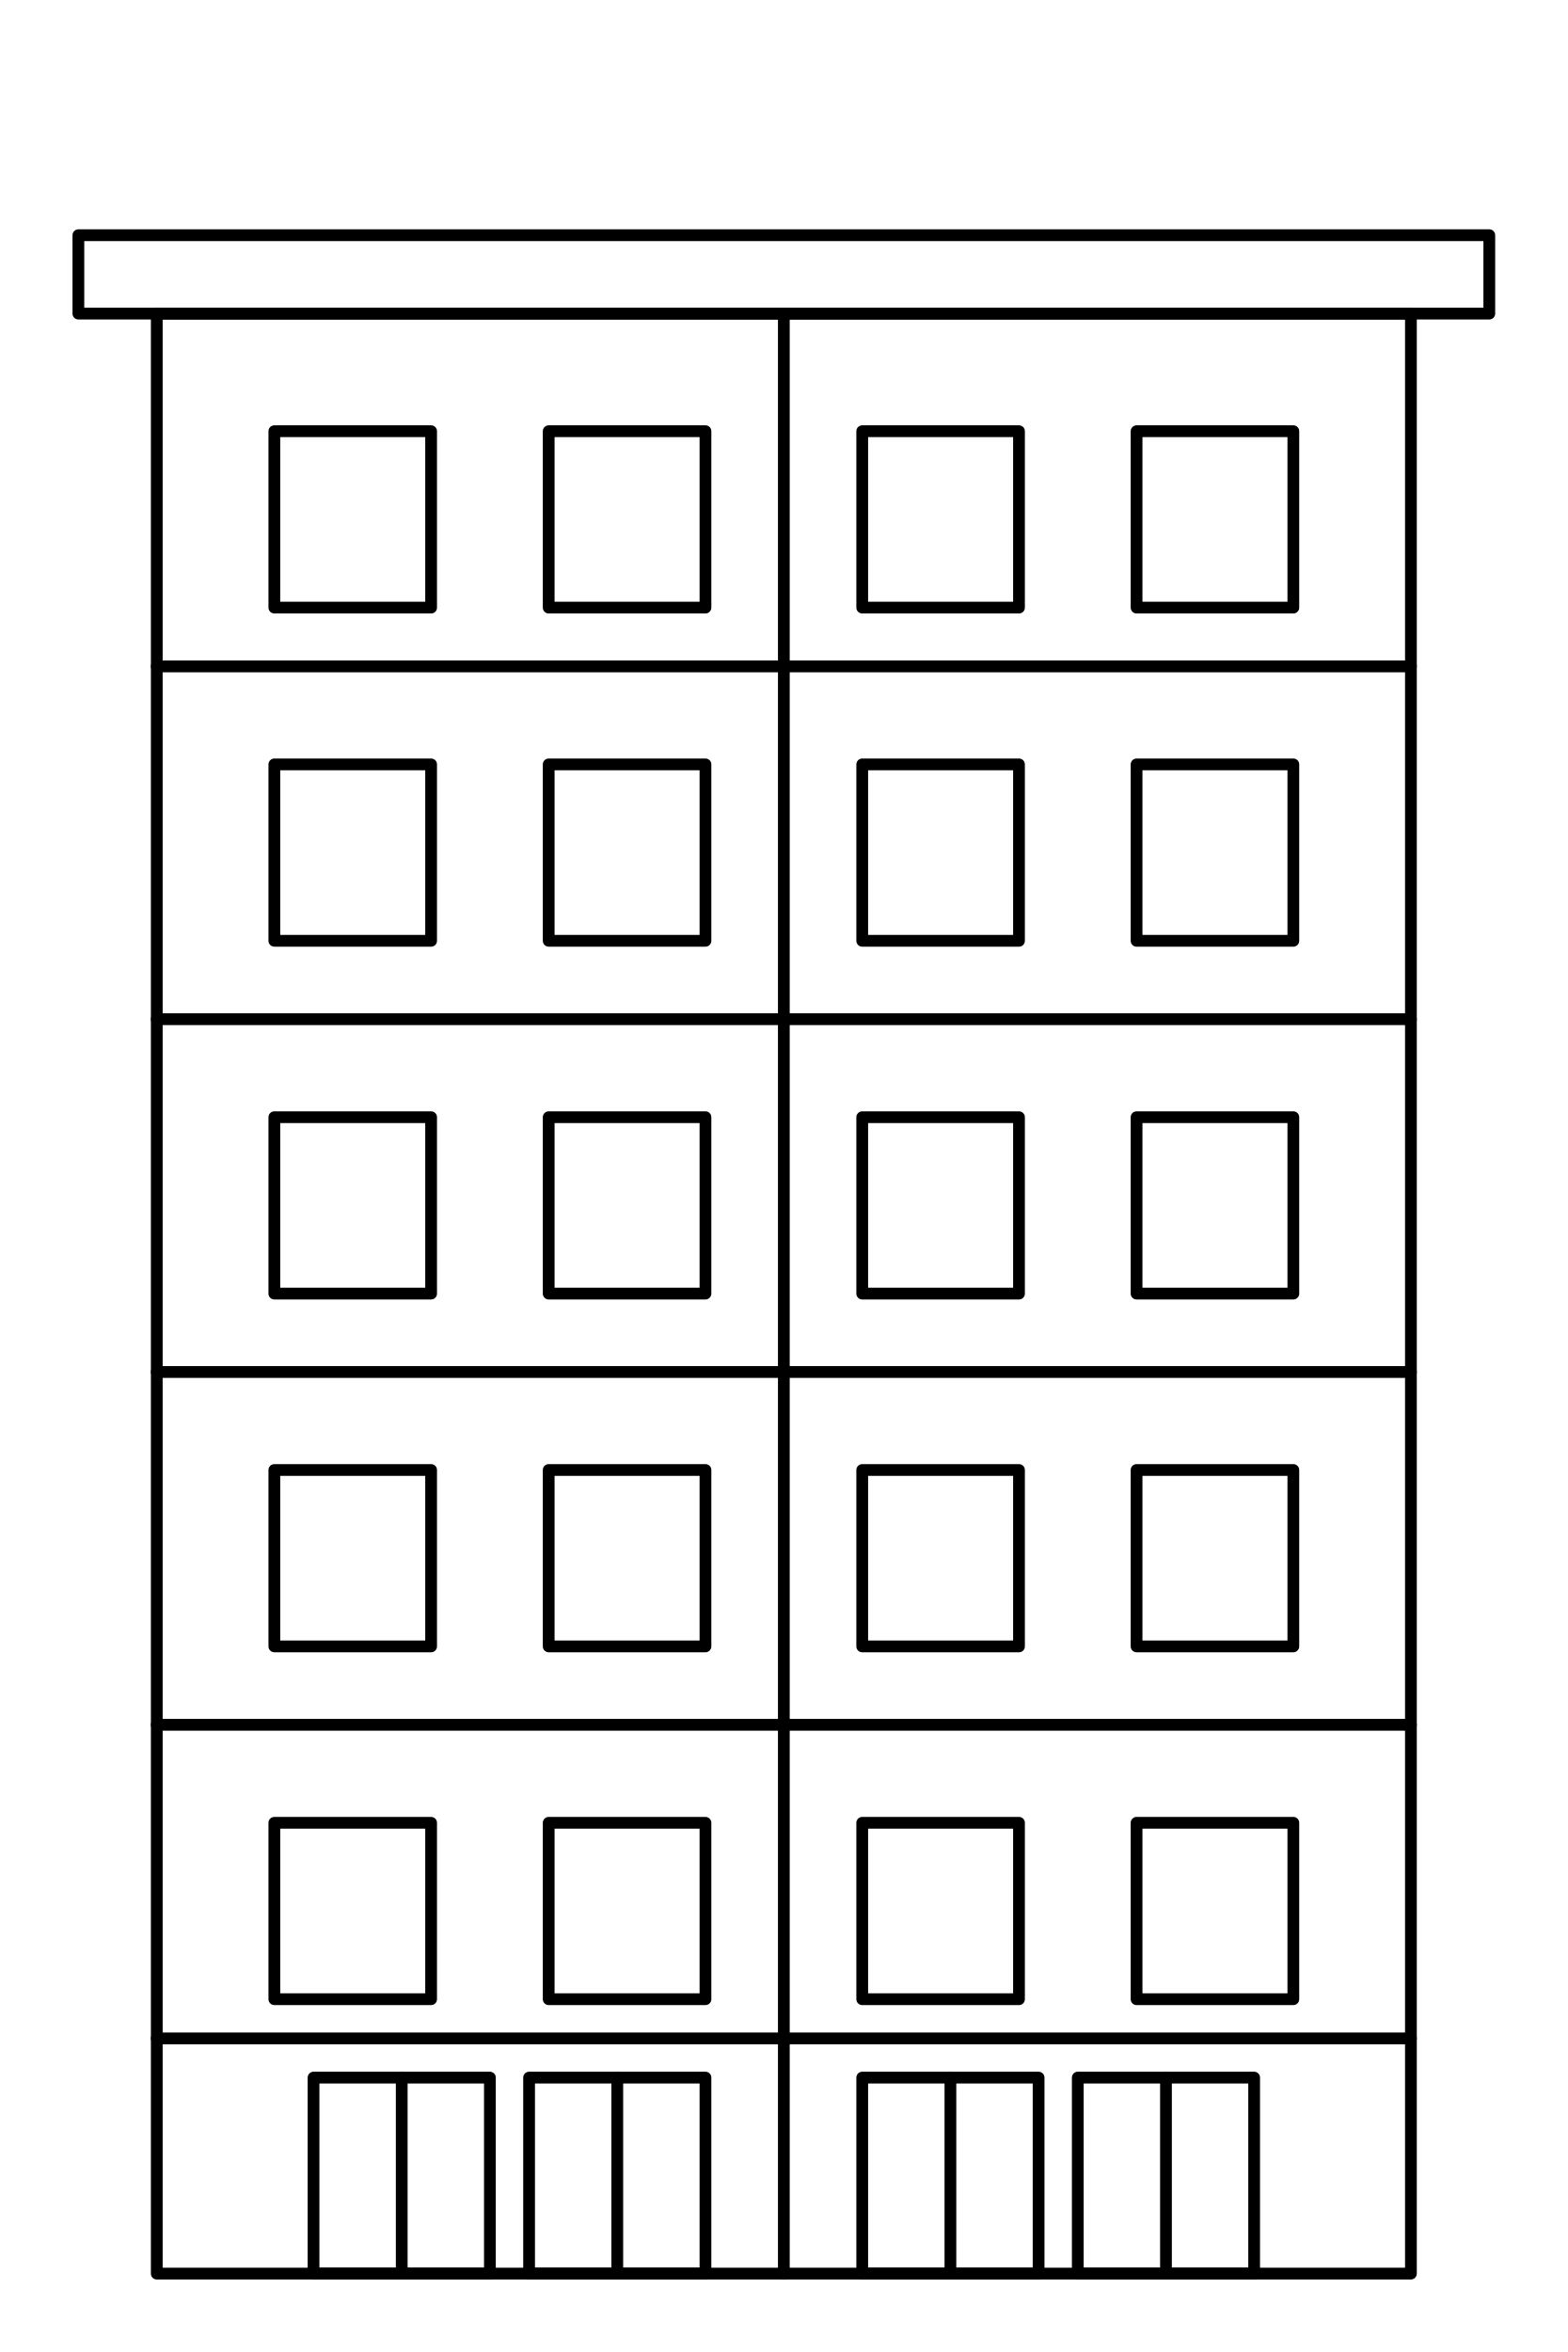
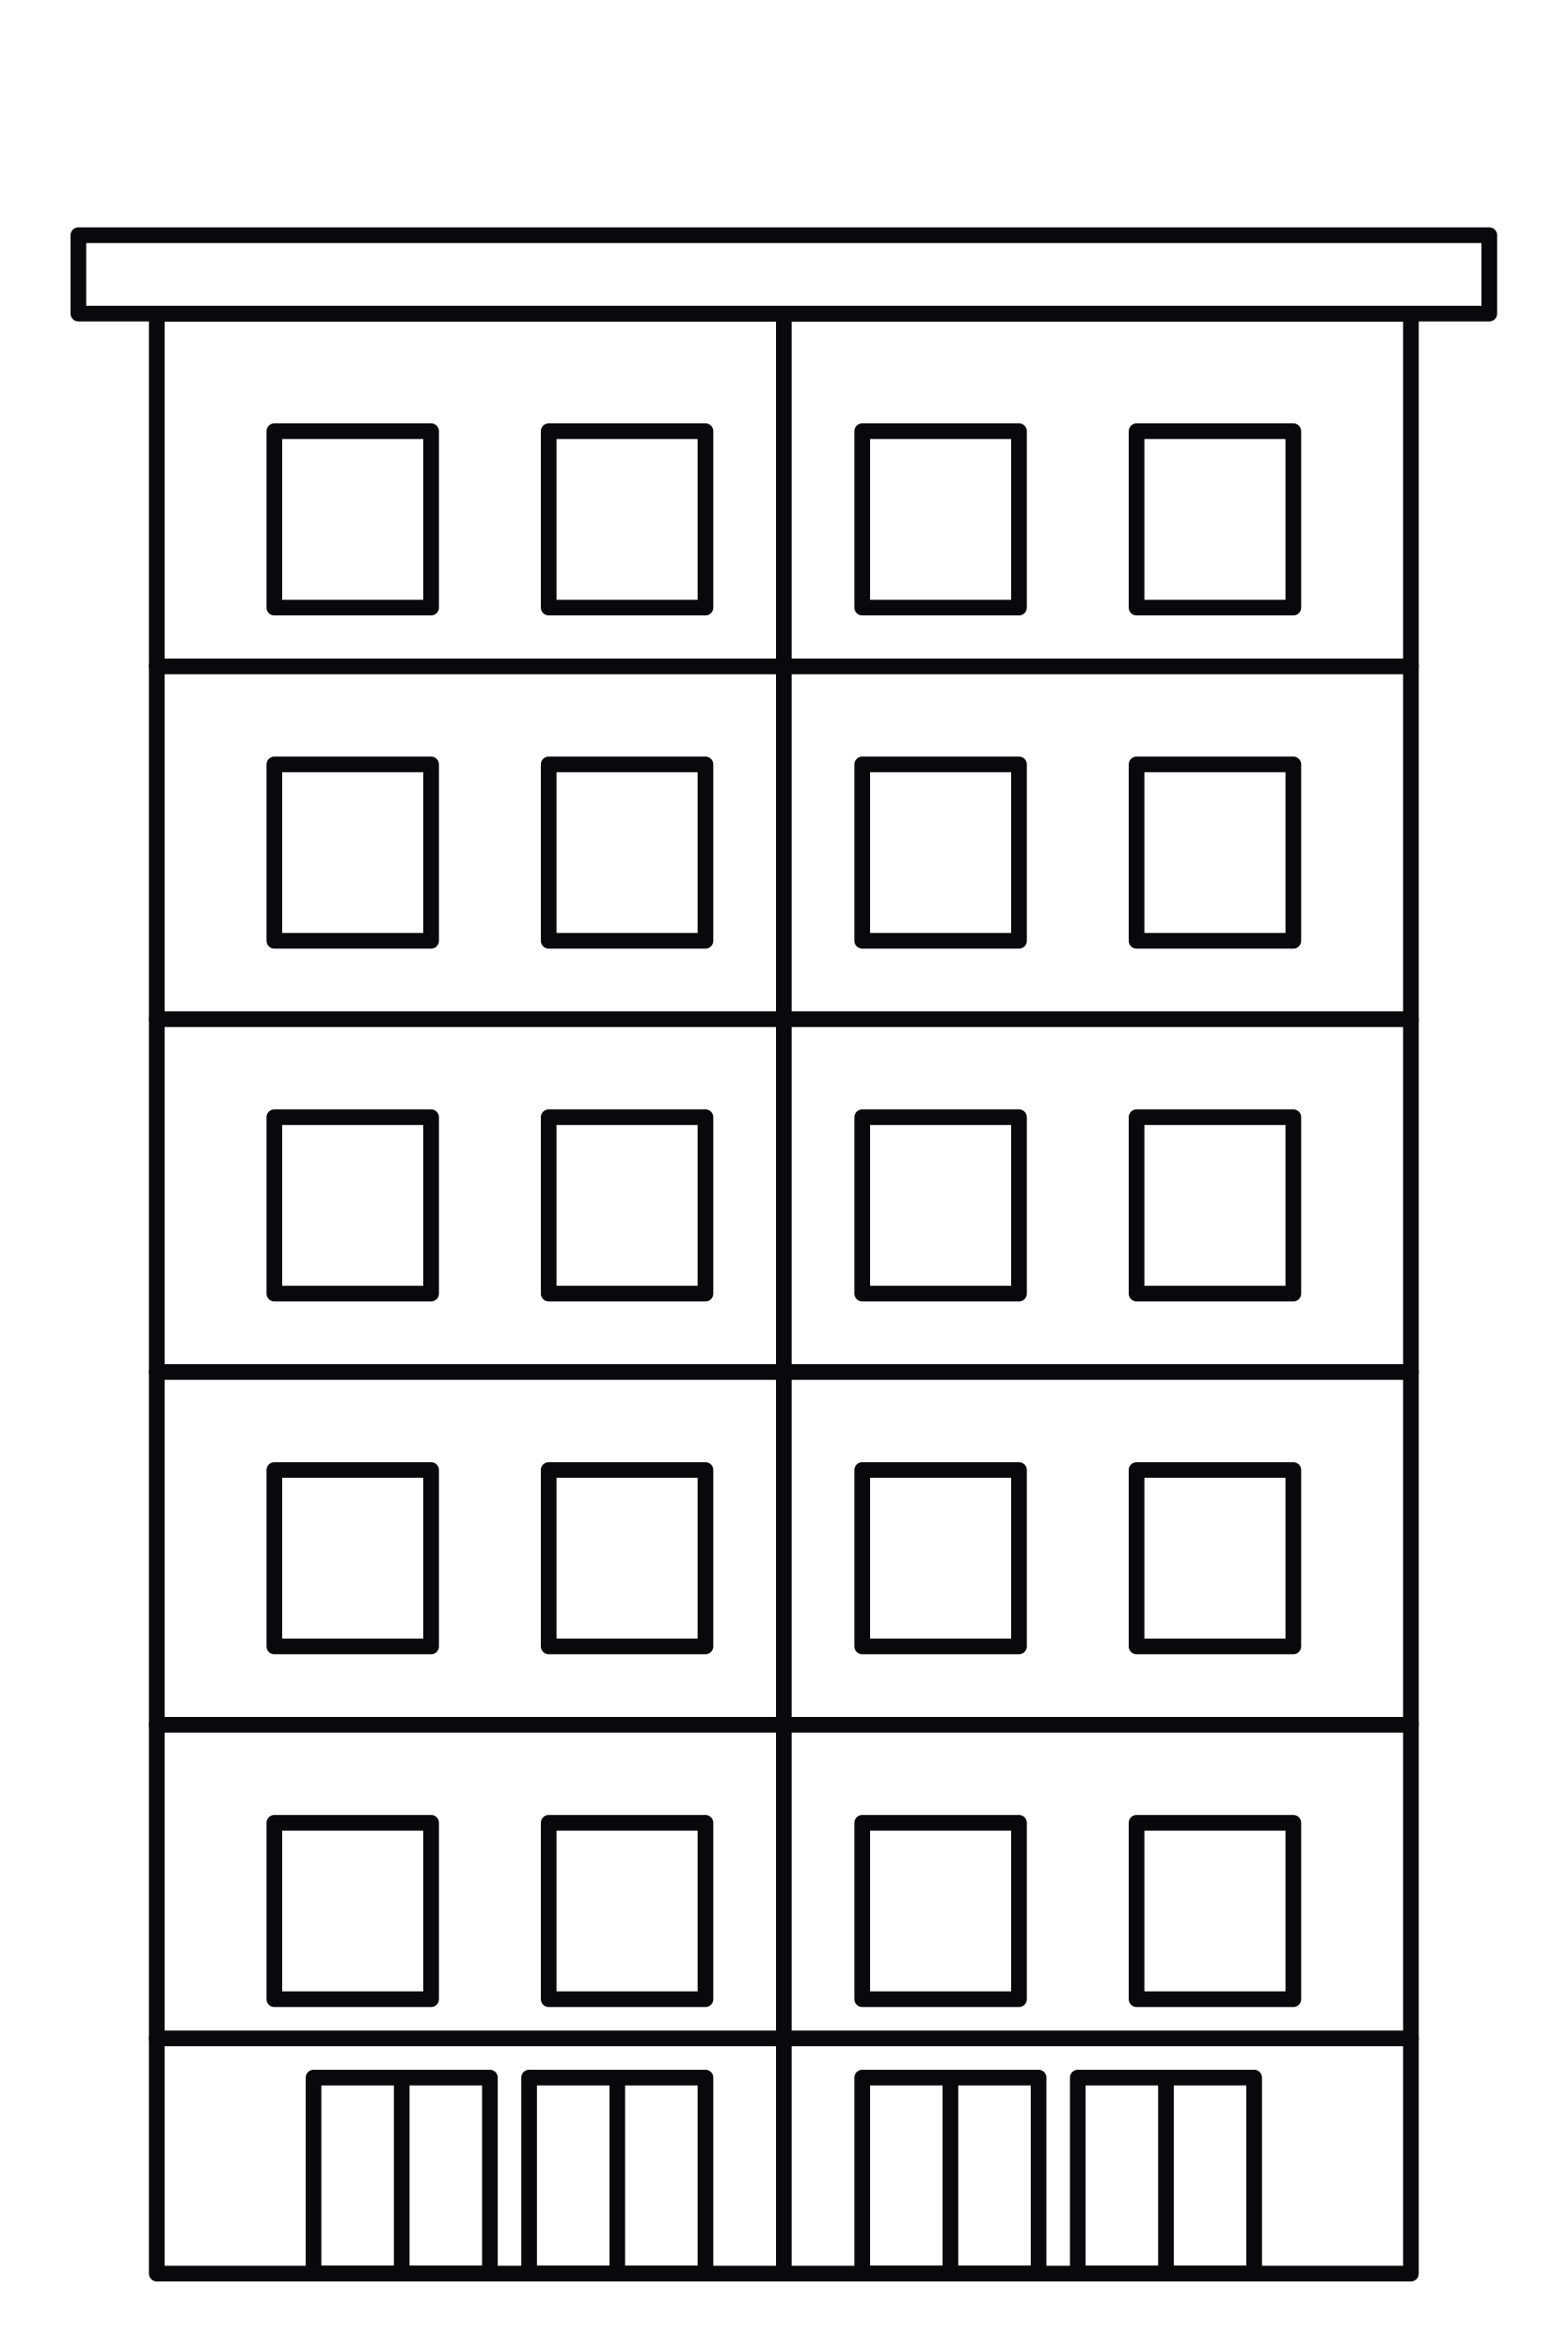
- <svg xmlns="http://www.w3.org/2000/svg" viewBox="0 0 400 600" fill="none" stroke="currentColor" stroke-width="3" stroke-linejoin="round" stroke-linecap="round">
+ <svg xmlns="http://www.w3.org/2000/svg" viewBox="0 0 400 600" fill="none" stroke="#09090b" stroke-width="4" stroke-linejoin="round" stroke-linecap="round">
  <rect x="20" y="60" width="360" height="20" />
  <rect x="40" y="80" width="320" height="500" />
  <line x1="200" y1="80" x2="200" y2="580" />
  <line x1="40" y1="170" x2="360" y2="170" />
  <line x1="40" y1="260" x2="360" y2="260" />
  <line x1="40" y1="350" x2="360" y2="350" />
  <line x1="40" y1="440" x2="360" y2="440" />
  <line x1="40" y1="520" x2="360" y2="520" />
  <rect x="70" y="110" width="40" height="45" />
  <rect x="140" y="110" width="40" height="45" />
  <rect x="220" y="110" width="40" height="45" />
  <rect x="290" y="110" width="40" height="45" />
  <rect x="70" y="195" width="40" height="45" />
  <rect x="140" y="195" width="40" height="45" />
  <rect x="220" y="195" width="40" height="45" />
  <rect x="290" y="195" width="40" height="45" />
  <rect x="70" y="285" width="40" height="45" />
  <rect x="140" y="285" width="40" height="45" />
  <rect x="220" y="285" width="40" height="45" />
  <rect x="290" y="285" width="40" height="45" />
  <rect x="70" y="375" width="40" height="45" />
  <rect x="140" y="375" width="40" height="45" />
  <rect x="220" y="375" width="40" height="45" />
  <rect x="290" y="375" width="40" height="45" />
  <rect x="70" y="465" width="40" height="45" />
  <rect x="140" y="465" width="40" height="45" />
  <rect x="220" y="465" width="40" height="45" />
  <rect x="290" y="465" width="40" height="45" />
  <rect x="80" y="530" width="45" height="50" />
  <rect x="135" y="530" width="45" height="50" />
  <rect x="220" y="530" width="45" height="50" />
  <rect x="275" y="530" width="45" height="50" />
  <line x1="102.5" y1="530" x2="102.5" y2="580" />
  <line x1="157.5" y1="530" x2="157.5" y2="580" />
  <line x1="242.5" y1="530" x2="242.5" y2="580" />
  <line x1="297.5" y1="530" x2="297.5" y2="580" />
</svg>
